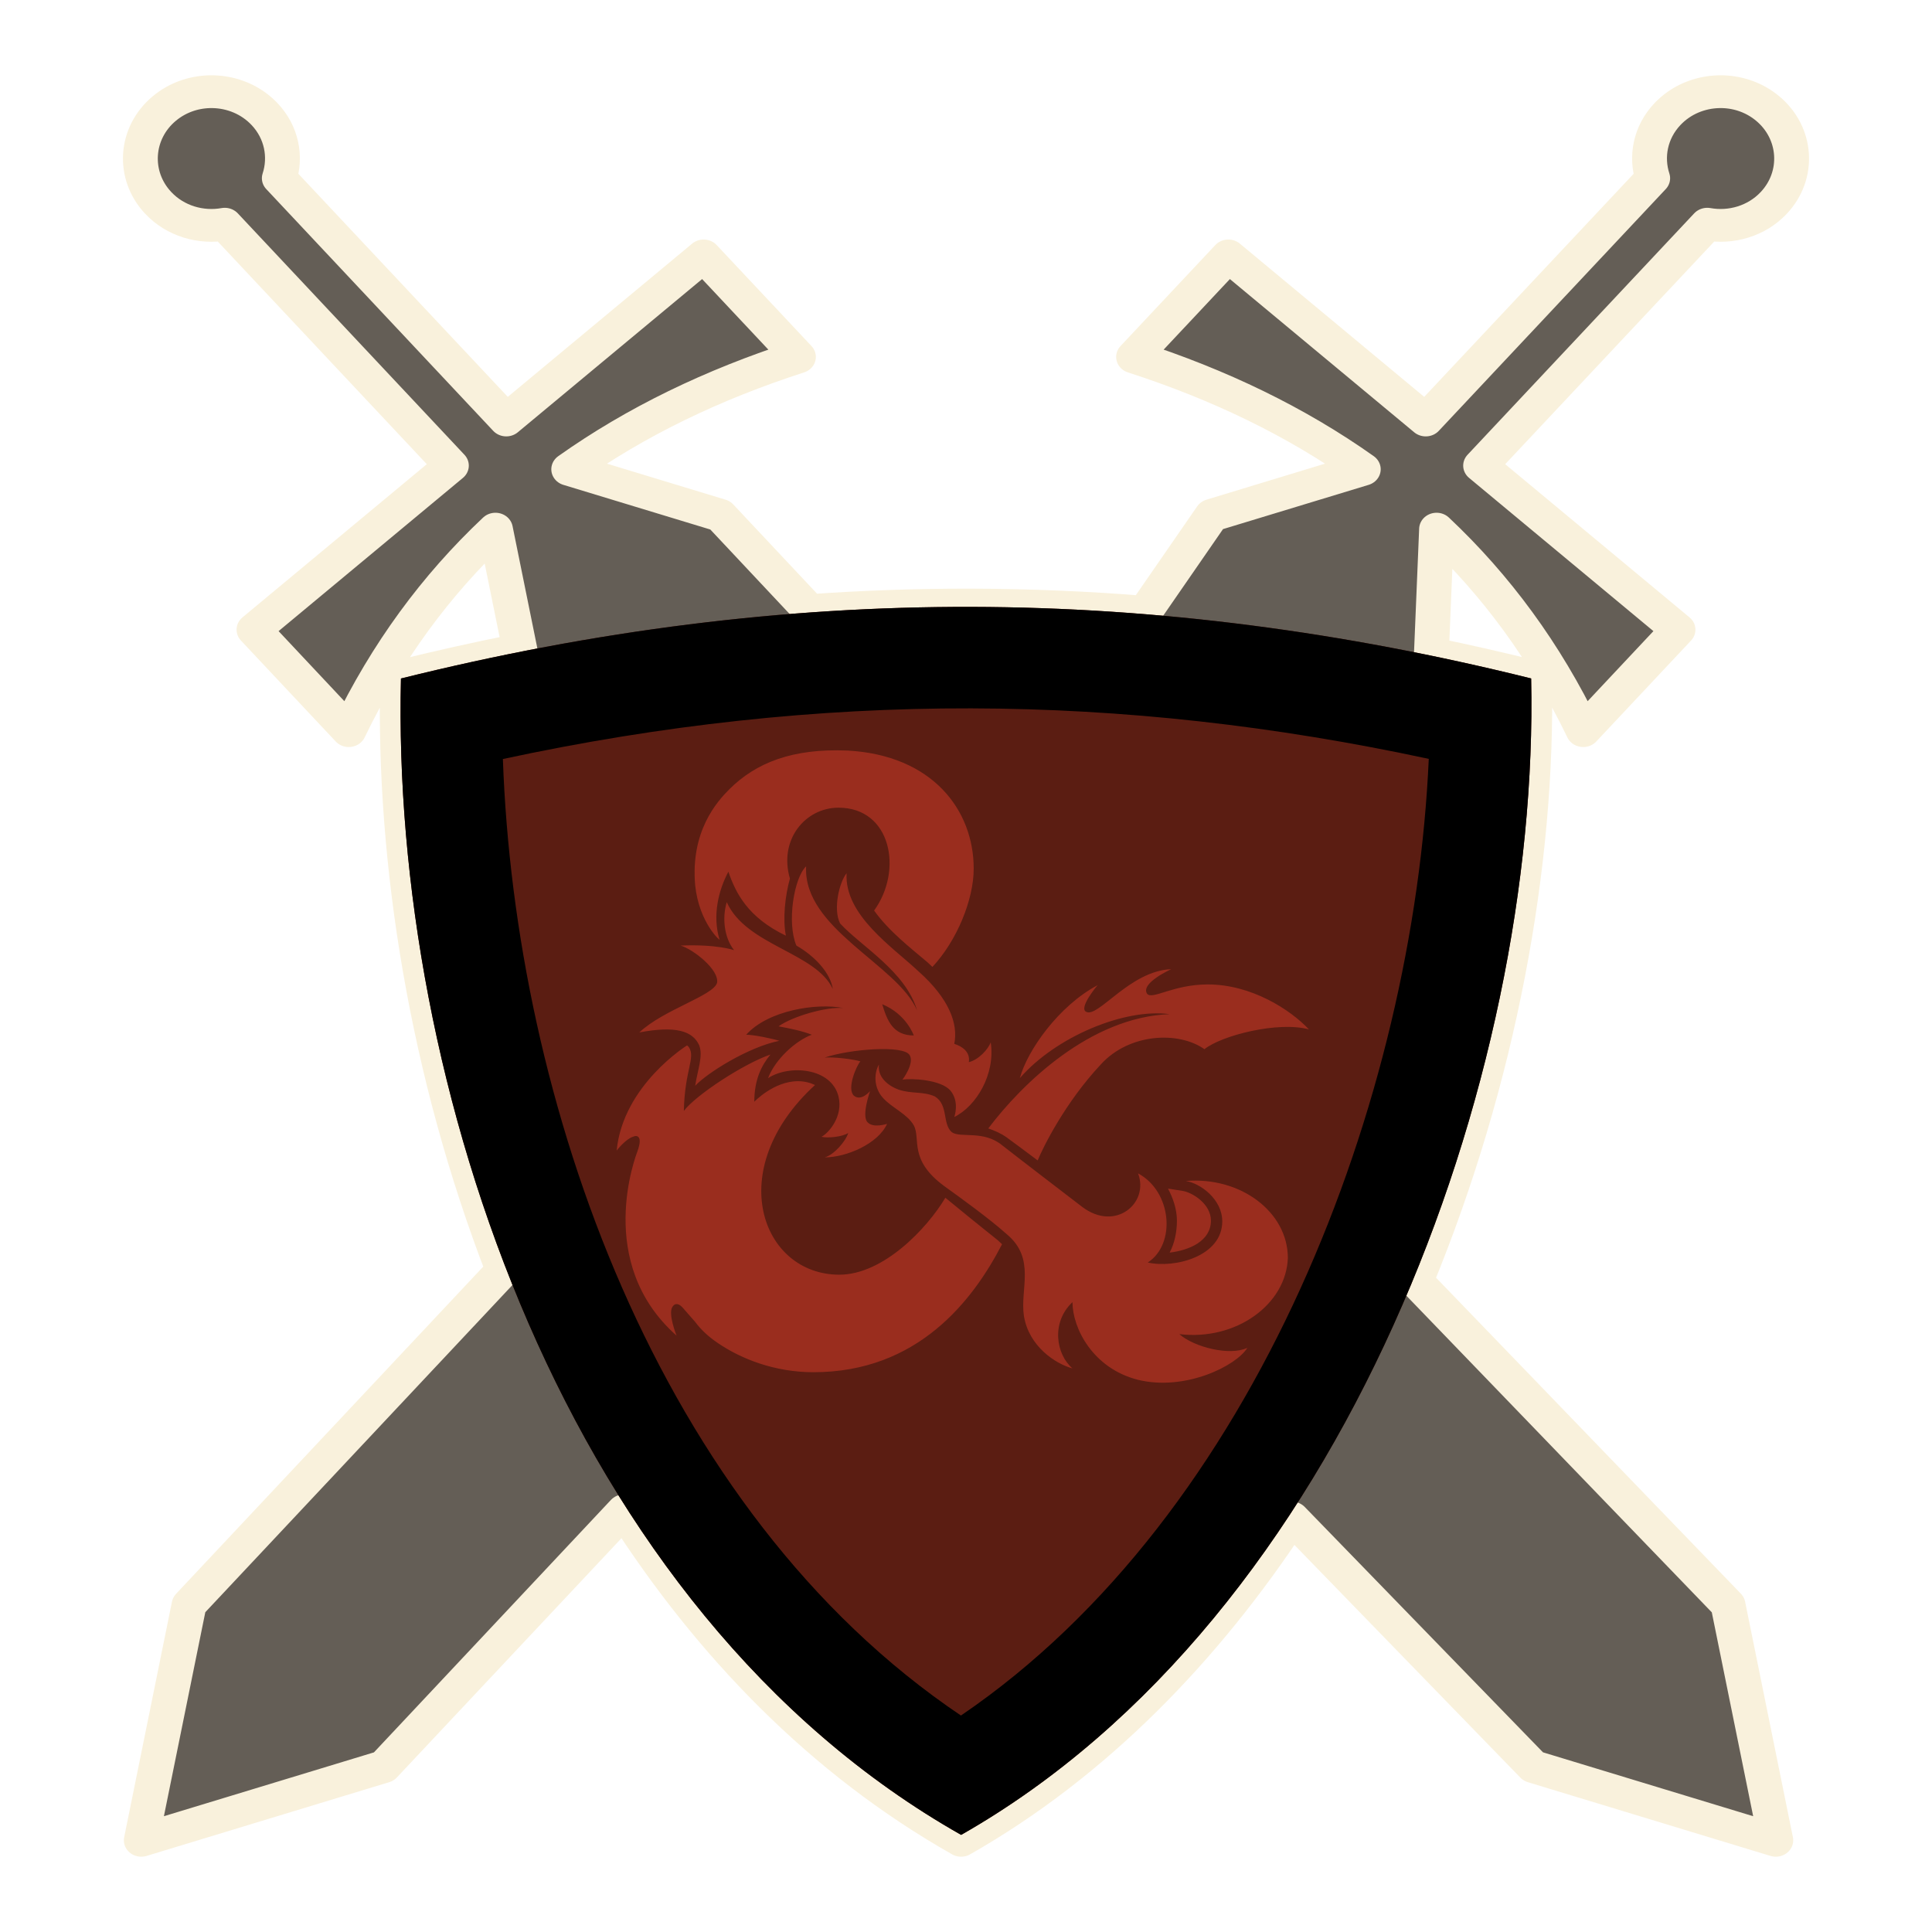
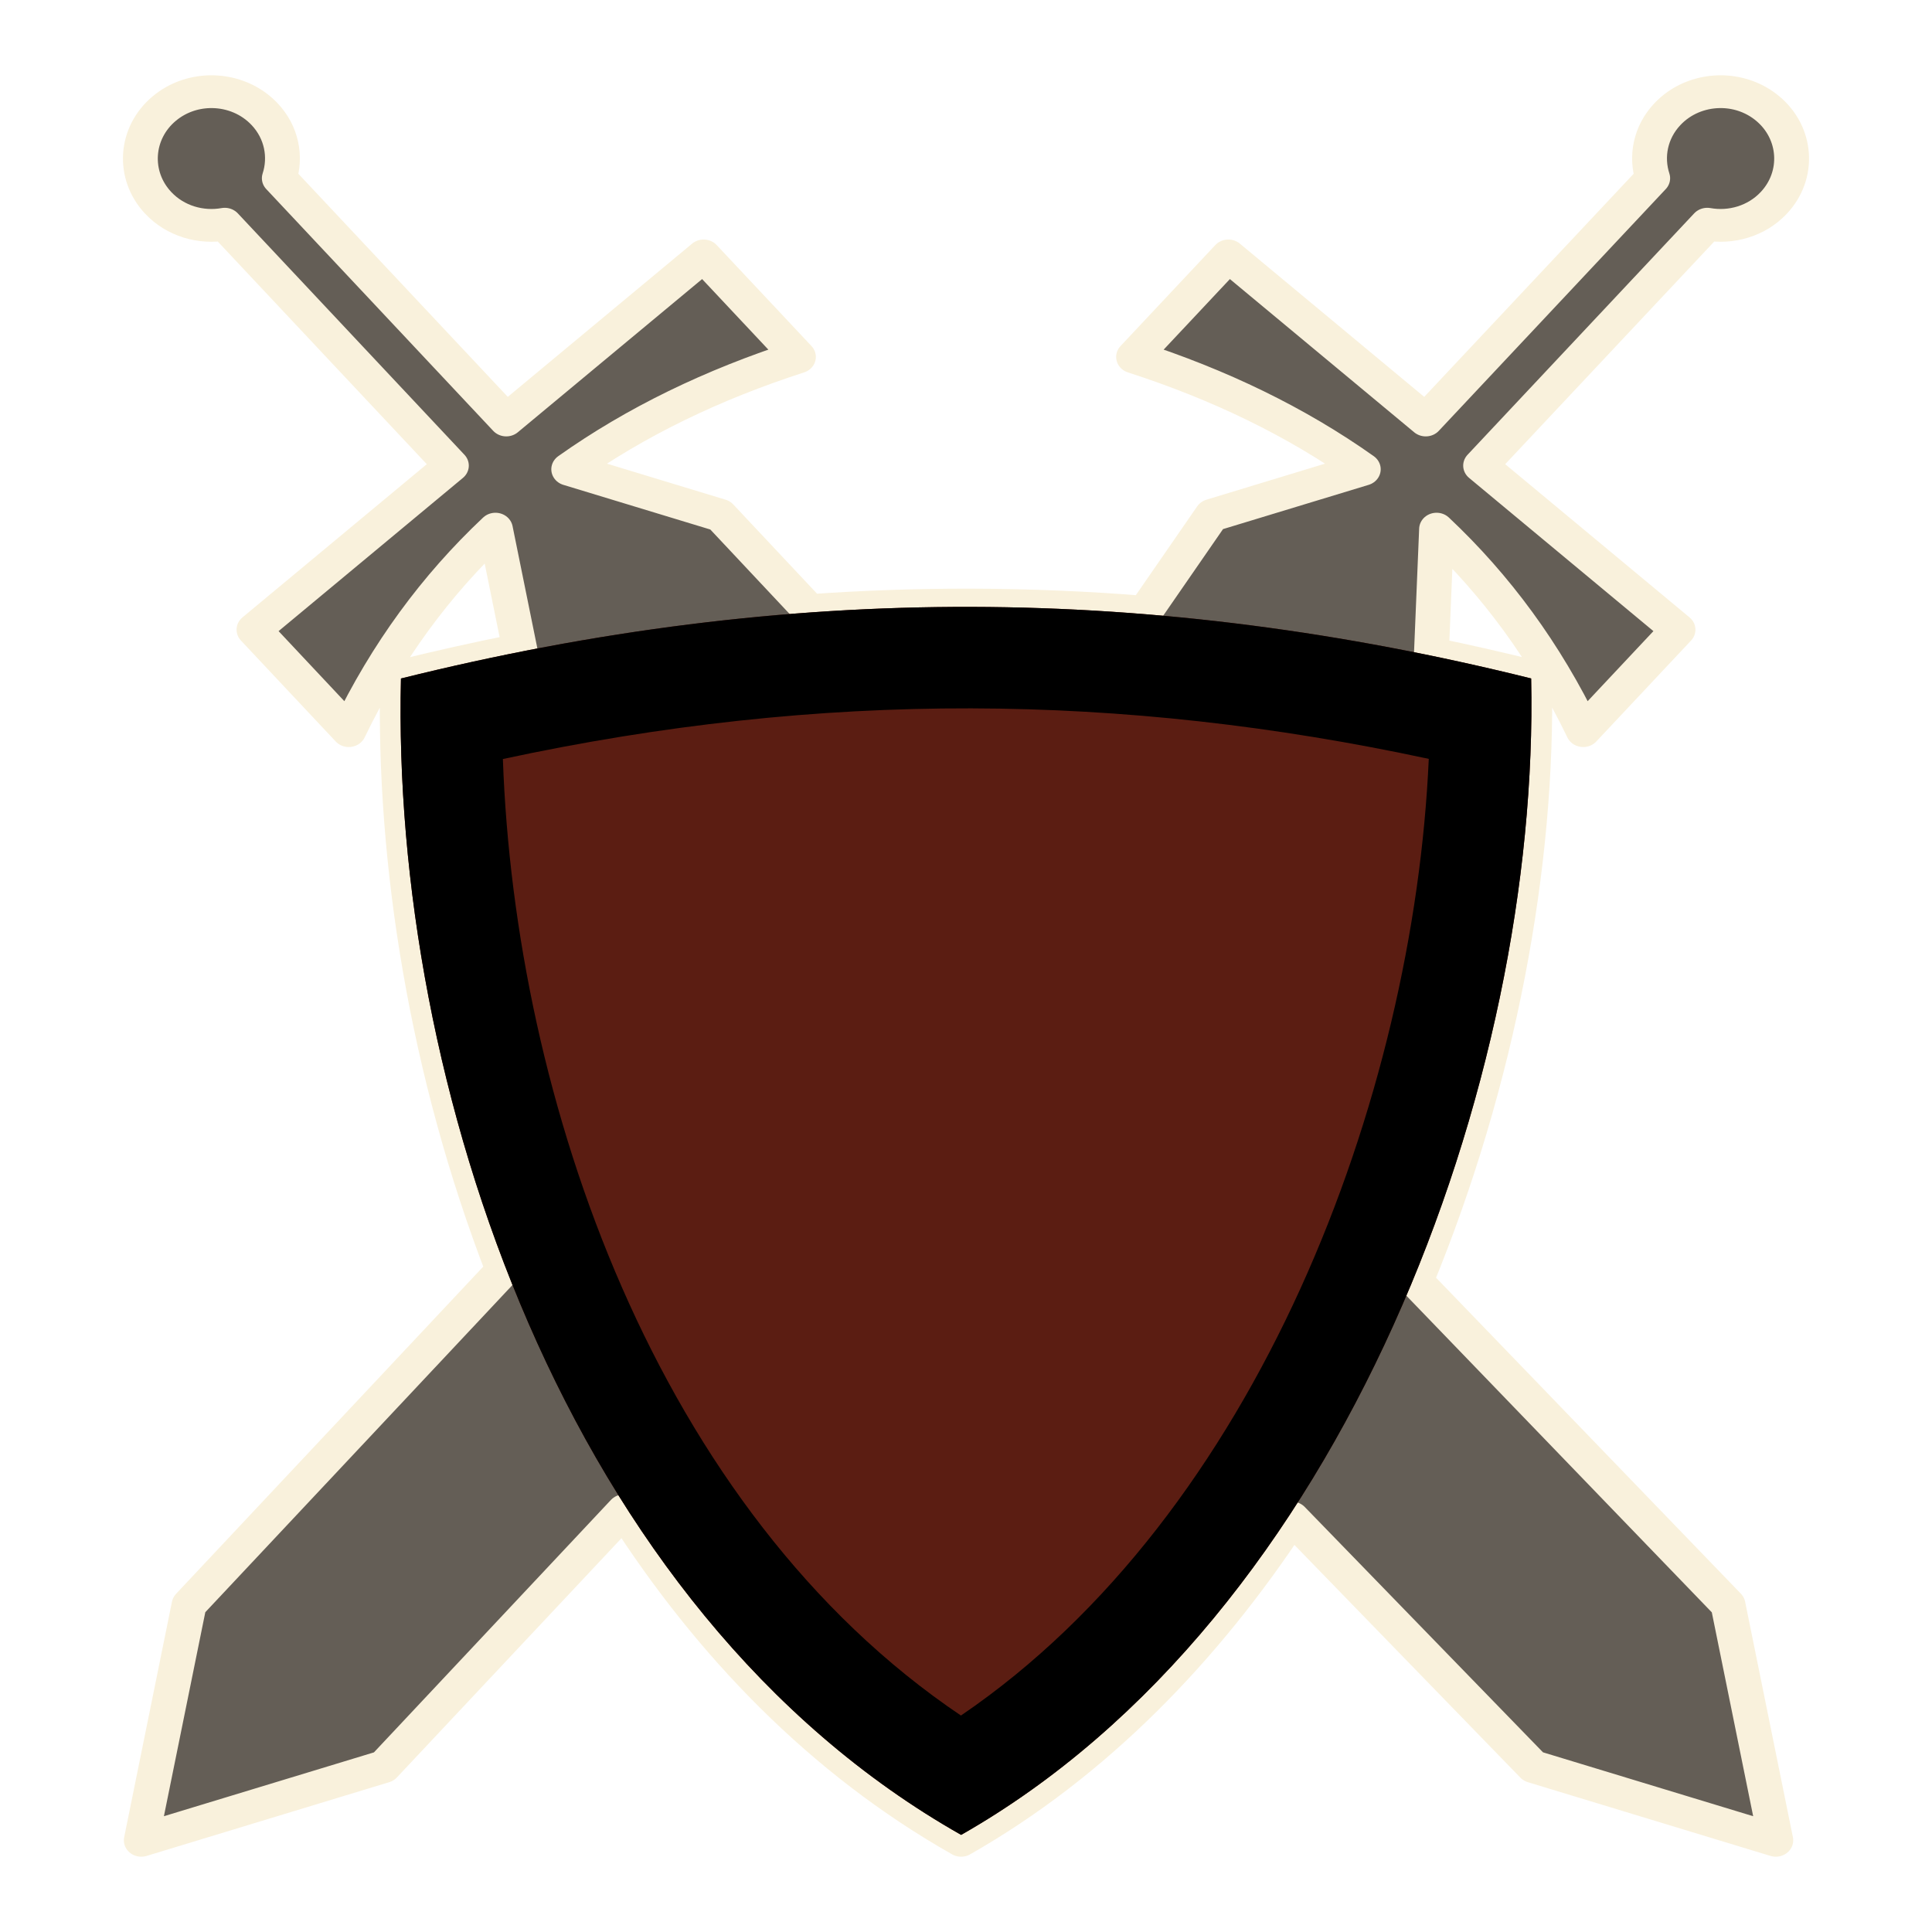
<svg xmlns="http://www.w3.org/2000/svg" width="100%" height="100%" viewBox="0 0 1242 1242" version="1.1" xml:space="preserve" style="fill-rule:evenodd;clip-rule:evenodd;stroke-linejoin:round;stroke-miterlimit:2;">
-   <g transform="matrix(1.035,0,0,0.9739,-3.41061e-13,36.66)">
+   <g transform="matrix(2.51904,0,0,2.37033,-30.7701,16.2802)">
    <g>
-       <g transform="matrix(2.43385,0,0,2.43385,-29.7295,-20.9259)">
+       <g>
        <g transform="matrix(0.410871,0,0,0.410871,12.215,8.59785)">
          <path d="M711.045,366.525C675.17,363.438 639.302,361.834 603.343,361.745L603.346,361.745C569.98,361.662 536.53,362.885 502.926,365.424L447.34,302.497L353.247,272.115C394.907,240.718 442.652,216.209 495.919,197.946L437.044,131.295L314.451,239.591L173.483,80.004C177.839,65.802 174.984,49.751 164.429,37.801C155.915,28.162 144.13,23.124 132.217,22.886L132.219,22.888C131.423,22.871 130.625,22.876 129.834,22.903C119.943,23.234 110.107,26.88 102.112,33.94C83.839,50.082 82.111,77.979 98.252,96.252C108.947,108.358 124.796,113.155 139.594,110.349L280.363,269.705L157.762,378.007L216.632,444.646C240.216,392.639 270.798,348.548 307.724,311.636L322.93,391.268C297.758,396.559 272.442,402.567 246.964,409.294C244.203,531.328 265.213,670.894 312.506,800.793L117.446,1021.62L87.753,1177.12L238.408,1128.46L387.574,959.596C441.086,1048.55 510.512,1125.09 596.956,1177.12C679.622,1127.16 748.222,1052.13 802.412,964.376L952.329,1128.46L1102.98,1177.12L1073.29,1021.62L879.479,808.1C930.827,675.729 955.636,532.707 953.099,409.267C931.703,403.618 910.365,398.459 889.07,393.799L892.275,311.633C929.203,348.545 959.79,392.637 983.374,444.643L1042.24,378.004L919.638,269.703L1060.41,110.346C1075.2,113.153 1091.06,108.355 1101.75,96.249C1117.89,77.976 1116.16,50.079 1097.89,33.938C1089.9,26.88 1080.06,23.229 1070.17,22.9C1069.38,22.876 1068.58,22.869 1067.79,22.886L1067.79,22.888C1055.87,23.132 1044.09,28.165 1035.58,37.801C1025.02,49.751 1022.16,65.804 1026.52,80.011L885.55,239.594L762.957,131.295L704.087,197.946C757.349,216.209 805.092,240.716 846.759,272.11L752.666,302.497L711.045,366.525Z" style="fill:rgb(100,94,86);fill-rule:nonzero;stroke:rgb(249,241,220);stroke-width:21.64px;" />
        </g>
        <g transform="matrix(1.20668,0,0,1.20668,-59.0758,-55.2661)">
          <path d="M264.512,176.512C224.952,176.414 185.045,181.738 143.879,192.607C141.833,283.055 178.363,401.957 262.349,452.512C343.644,403.382 384.751,282.61 382.901,192.598C343.151,182.102 303.991,176.61 264.511,176.512L264.512,176.512Z" style="fill:rgb(91,29,18);fill-rule:nonzero;" />
          <path d="M264.511,176.512L264.512,176.512L264.511,176.512L264.511,176.512C224.952,176.414 185.045,181.738 143.879,192.607C141.833,283.055 178.363,401.957 262.349,452.512C343.644,403.382 384.751,282.61 382.901,192.598C343.151,182.102 303.991,176.61 264.511,176.512ZM264.502,199.289L264.511,199.317L264.486,199.317C296.767,199.397 328.847,203.269 361.249,210.671C358.065,286.836 325.025,380.349 262.309,425.686C197.804,379.507 167.982,287.065 165.434,210.703C199.06,203.017 231.883,199.236 264.462,199.317L264.487,199.317L264.502,199.289Z" />
        </g>
      </g>
-       <g transform="matrix(5.02884,0,0,5.02884,-1078.87,-679.741)">
-         <path d="M359,292.1C359.6,290.9 359.9,289.4 359.9,287.9C359.9,286.4 359.4,284.9 358.8,283.7L360.6,284C361.8,284.2 364.1,285.7 364.1,287.9C364.1,290.6 361.4,291.8 359,292.1ZM359,260.8C353.4,260 344.9,263.8 340.5,269.2C341.4,265.6 345.3,259.7 350.1,257C350.1,257 347.7,260 348.7,260.5C350.2,261.3 354.1,255.1 359.2,254.9C359.2,254.9 355.4,256.7 356.2,258.1C356.8,259 359.4,256.9 363.7,256.9C369.1,256.9 373.9,260.2 376.2,262.8C372.4,261.7 365.4,263.6 363.3,265.4C360.1,263 354,263.3 350.5,267.4C346.1,272.4 343.4,278.2 342.7,280C341.2,278.8 339.8,277.7 338.9,277C338.1,276.4 337.4,276.1 336.6,275.8C340.8,269.9 349.2,261.2 359,260.8ZM300.4,243.9C299.8,236.8 303.1,232.9 304.6,231.3C307.9,227.8 312.4,225.9 319.2,226.2C329.7,226.8 334.8,234 334.8,241.7C334.8,245.8 332.7,251.2 329.7,254.6C329.5,254.4 329.2,254.1 329.1,254C327.1,252.2 324.3,249.9 322.5,247.2C326.1,241.9 324.6,233.7 318.1,233.7C314,233.7 310.7,237.9 312.1,243C311.5,245.3 311.2,248.3 311.6,250.5C306.9,248.1 305.4,244.9 304.5,242.1C303.3,244.5 302.5,247.8 303.4,251C303.6,251.3 300.9,248.9 300.4,243.9ZM303.1,256.7C302.6,258.4 296.5,260.2 293.5,263.2C298,262.3 300.1,263 300.9,264.9C301.4,266.3 300.7,268.1 300.4,270.2C301.9,268.5 307,265.1 310.8,264.3C309.9,264 307.6,263.5 306.7,263.5C309.4,260.3 315.4,259.3 318.7,260C316.6,259.8 312.4,261.1 310.7,262.4C312.2,262.7 313.6,263 314.8,263.5C312.8,264.3 310.3,266.7 309.4,269.2C312,267.4 317.2,267.8 318.1,271.6C318.7,274.2 316.9,276.4 316,276.9C316.8,277.1 318.6,276.9 319.3,276.4C319,277.5 317.5,279.3 316.4,279.6C319.1,279.6 323,277.8 324.1,275.2C324.1,275.2 322.4,275.8 321.7,275C320.9,274.2 322,270.9 322,270.9C322,270.9 320.9,272.3 320,271.5C319.1,270.6 320.3,267.6 320.8,267C319.9,266.7 317.5,266.4 316.4,266.5C319.4,265.4 326.2,264.8 326.9,266.2C327.5,267.3 326,269.4 326,269.4C327.2,269.2 330.7,269.4 331.9,270.8C333.1,272.3 332.4,274.3 332.4,274.3C335.1,272.9 337.5,268.7 336.9,264.5C336.6,265.4 335.4,266.8 334.2,267.1C334.4,265.7 333.3,265 332.4,264.7C332.9,262.1 331.8,258.8 328,255.2C324.8,252 318.8,247.8 319.1,242.3C318.2,243.5 317.4,247 318.3,248.9C320.9,251.9 326.4,255.2 327.8,260.3C325.4,254.3 313.7,249.6 314.1,241.4C312.6,242.9 311.7,248.8 312.9,251.8C315.2,253.2 317.1,255.4 317.4,257.5C315.3,252.7 306.7,251.8 304.3,246.1C303.7,248.2 304,250.8 305.2,252.4C305.2,252.4 303.1,251.6 298.6,251.8C300.2,252.3 303.4,255 303.1,256.7ZM327.4,263.6C324.8,263.6 324.1,261.6 323.5,259.5C326.5,260.8 327.4,263.6 327.4,263.6ZM360.2,302.8C362,304.5 366.4,305.7 368.6,304.6C367.2,307 360.9,310.3 355.1,308.8C349.5,307.3 347,302 347,298.6C344.3,301.3 345,305.5 347,307.3C344.9,306.7 341.6,304.4 341,300.4C340.5,296.9 342.5,292.9 338.9,289.7C336.8,287.7 333.3,285 331.2,283.4C326.7,279.9 328.3,277.2 327.4,275.4C326.6,273.9 324.7,273.1 323.6,271.8C322.4,270.4 322.5,268.5 323.1,267.4C322.9,268.9 324,270.1 325.5,270.7C327.2,271.3 328.5,270.9 330,271.6C331.7,272.7 330.9,275.2 332.1,276.3C333.2,277.1 336,276 338.3,278C340.7,280 346,284.3 348.2,286.1C352.3,289.4 356.5,285.6 355.1,281.7C359.3,284.1 359.8,291 356.3,293.4C359.6,294.2 365.5,292.6 365.5,288C365.5,285.1 362.8,283 361,282.7C367.8,282.1 373.6,286.8 373.6,292.8C373.4,298.9 367.2,303.7 360.2,302.8ZM337.8,290.5C338,290.7 338.1,290.8 338.3,291C334.7,298.4 327.9,307.8 315,307.8C310.3,307.8 306.1,306.1 303.1,303.9C302,303.1 301.1,302.2 300.4,301.2C299.9,300.6 299.5,300.1 299,299.5C298.4,298.7 297.9,298.7 297.6,299.2C297,300.1 298.1,303 298.1,303C287.9,293.4 293.1,279.3 293.3,278.7C293.9,276.9 293.3,276.6 292.7,276.9C291.8,277.2 290.7,278.7 290.7,278.7C291.5,270.1 299.4,264.9 299.4,264.9L299.6,265.1C300.5,266.5 299.1,268.1 299,273.5C300.5,271.4 306.4,267.3 309.7,266.1C308.6,267.5 307.7,269.4 307.7,272.3C307.7,272.3 310.1,269.6 313.1,269.6C313.9,269.6 314.6,269.8 315.2,270.1C303.8,281.2 308.6,295 318.2,295C323.6,295 329,289 331.3,284.9C333,286.4 335.8,288.8 337.8,290.5Z" style="fill:rgb(154,45,30);fill-rule:nonzero;" />
-       </g>
    </g>
  </g>
</svg>
